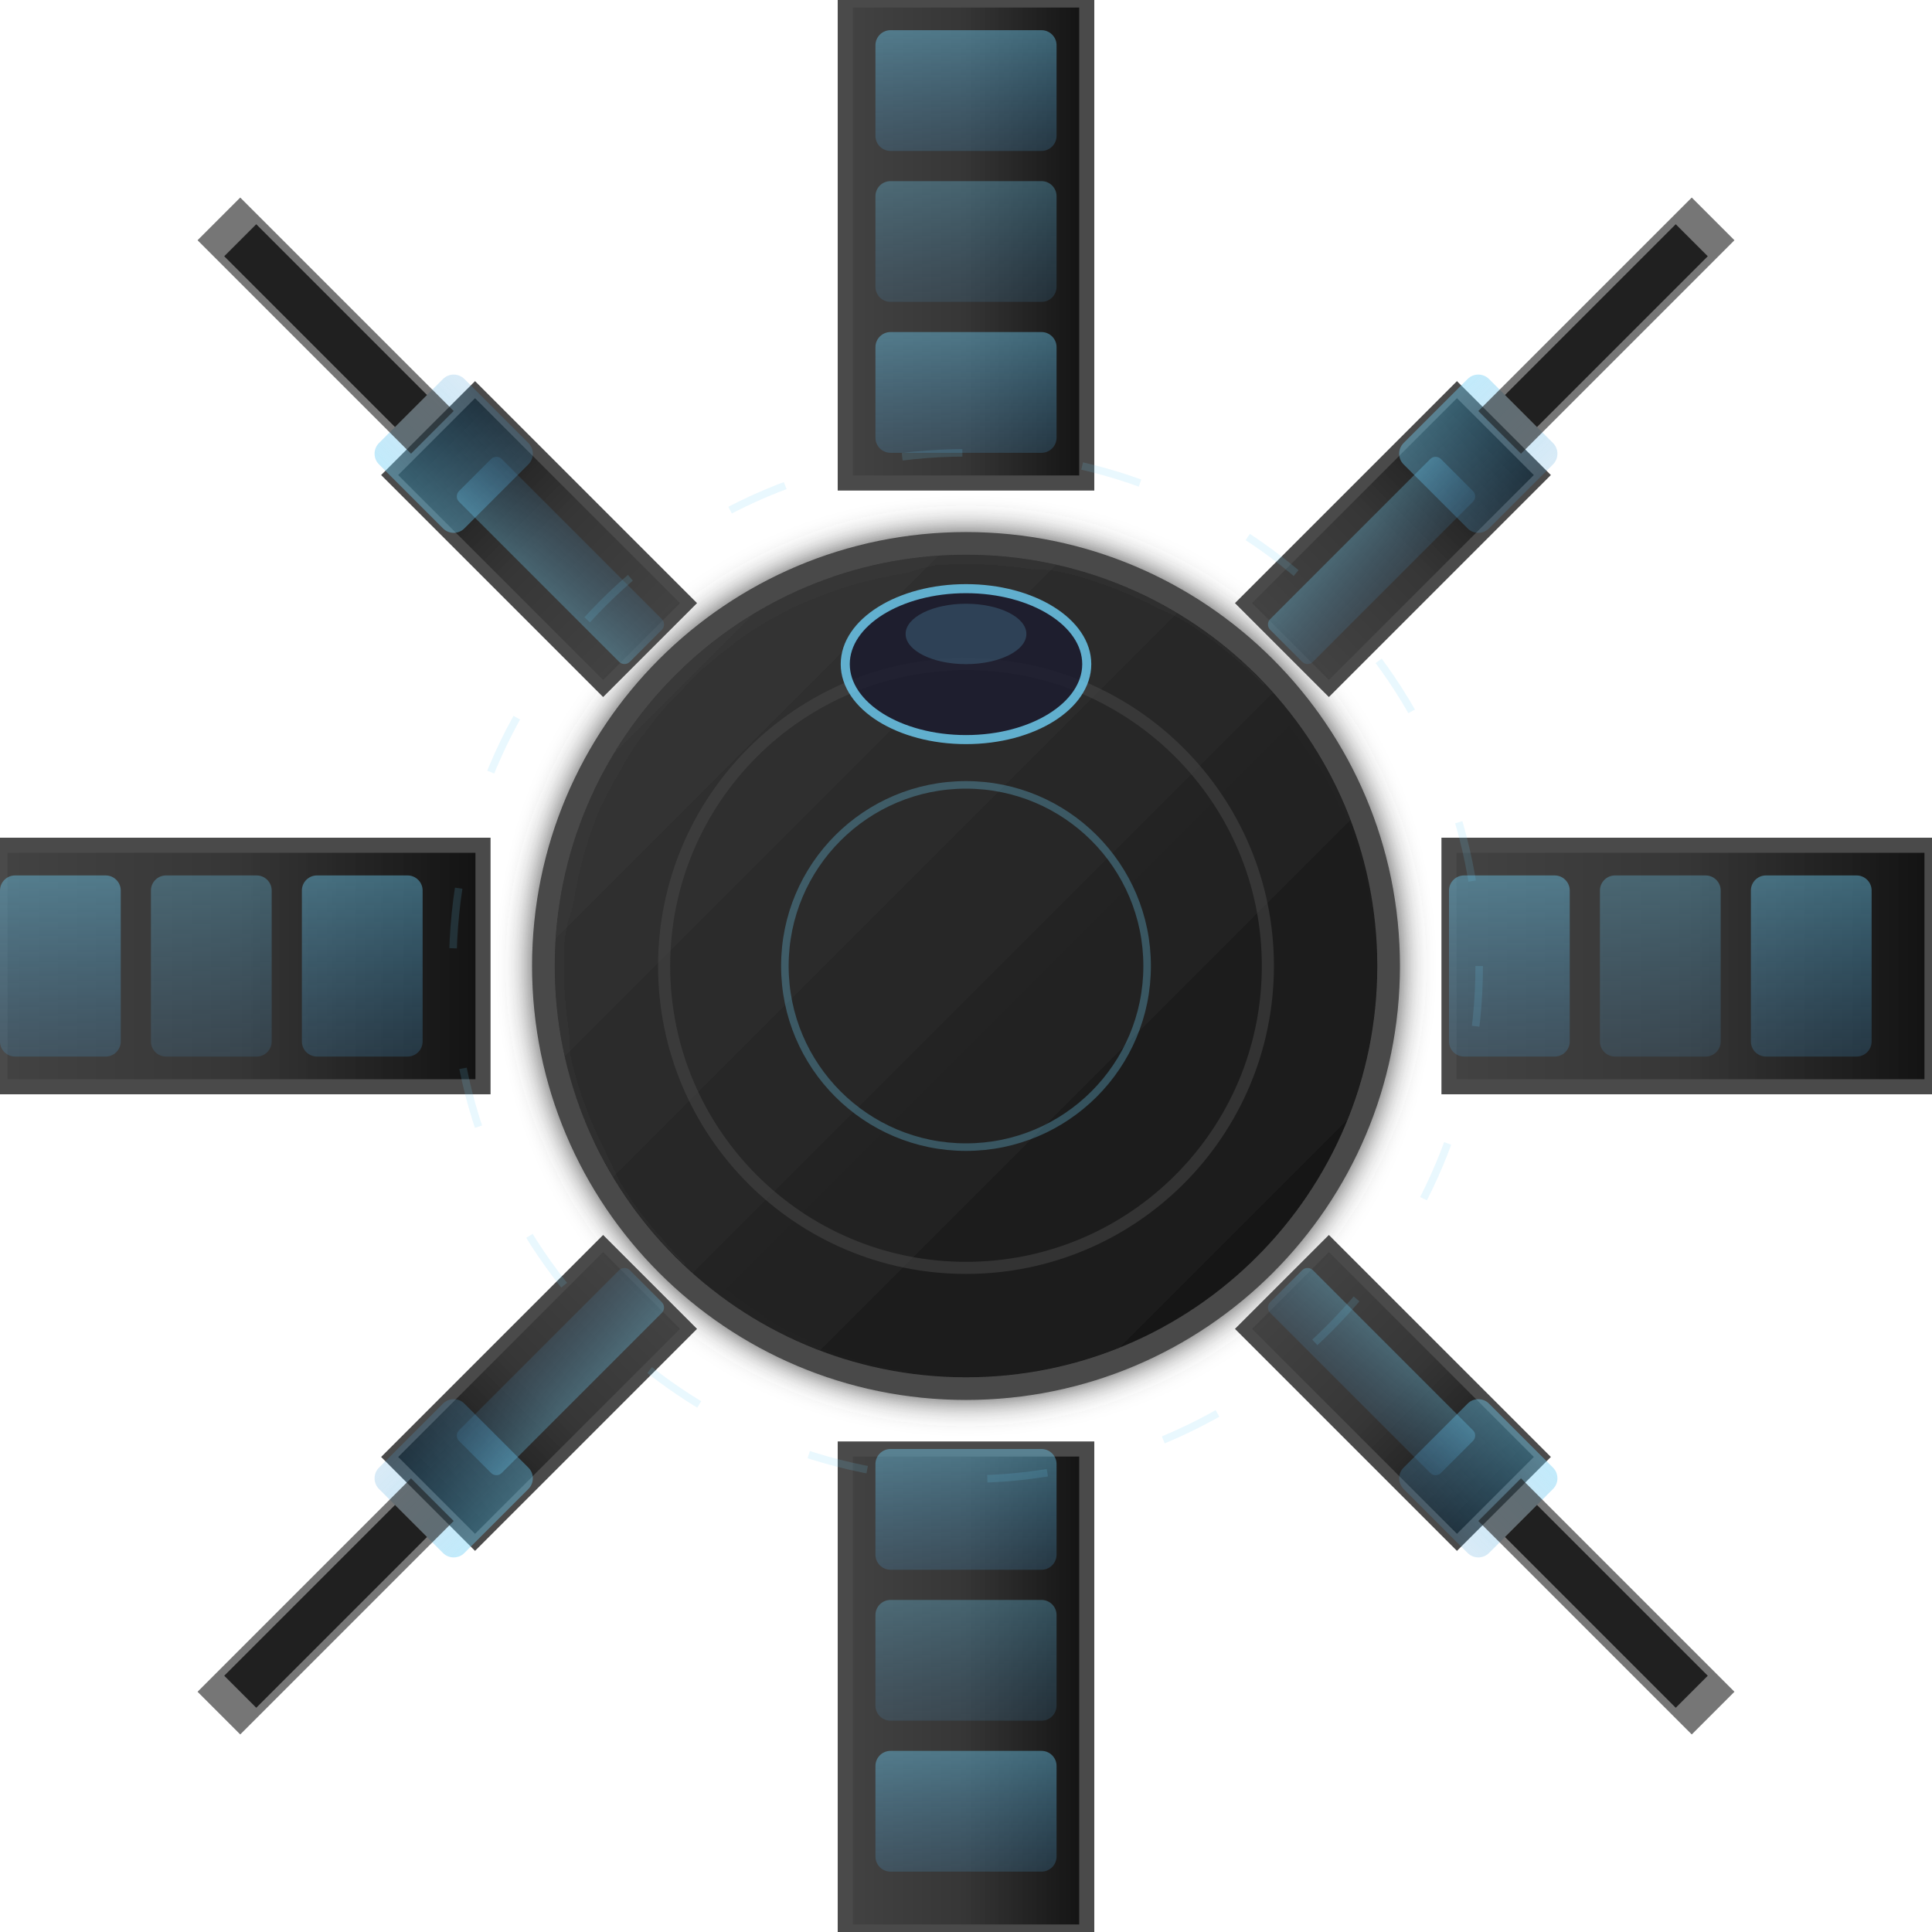
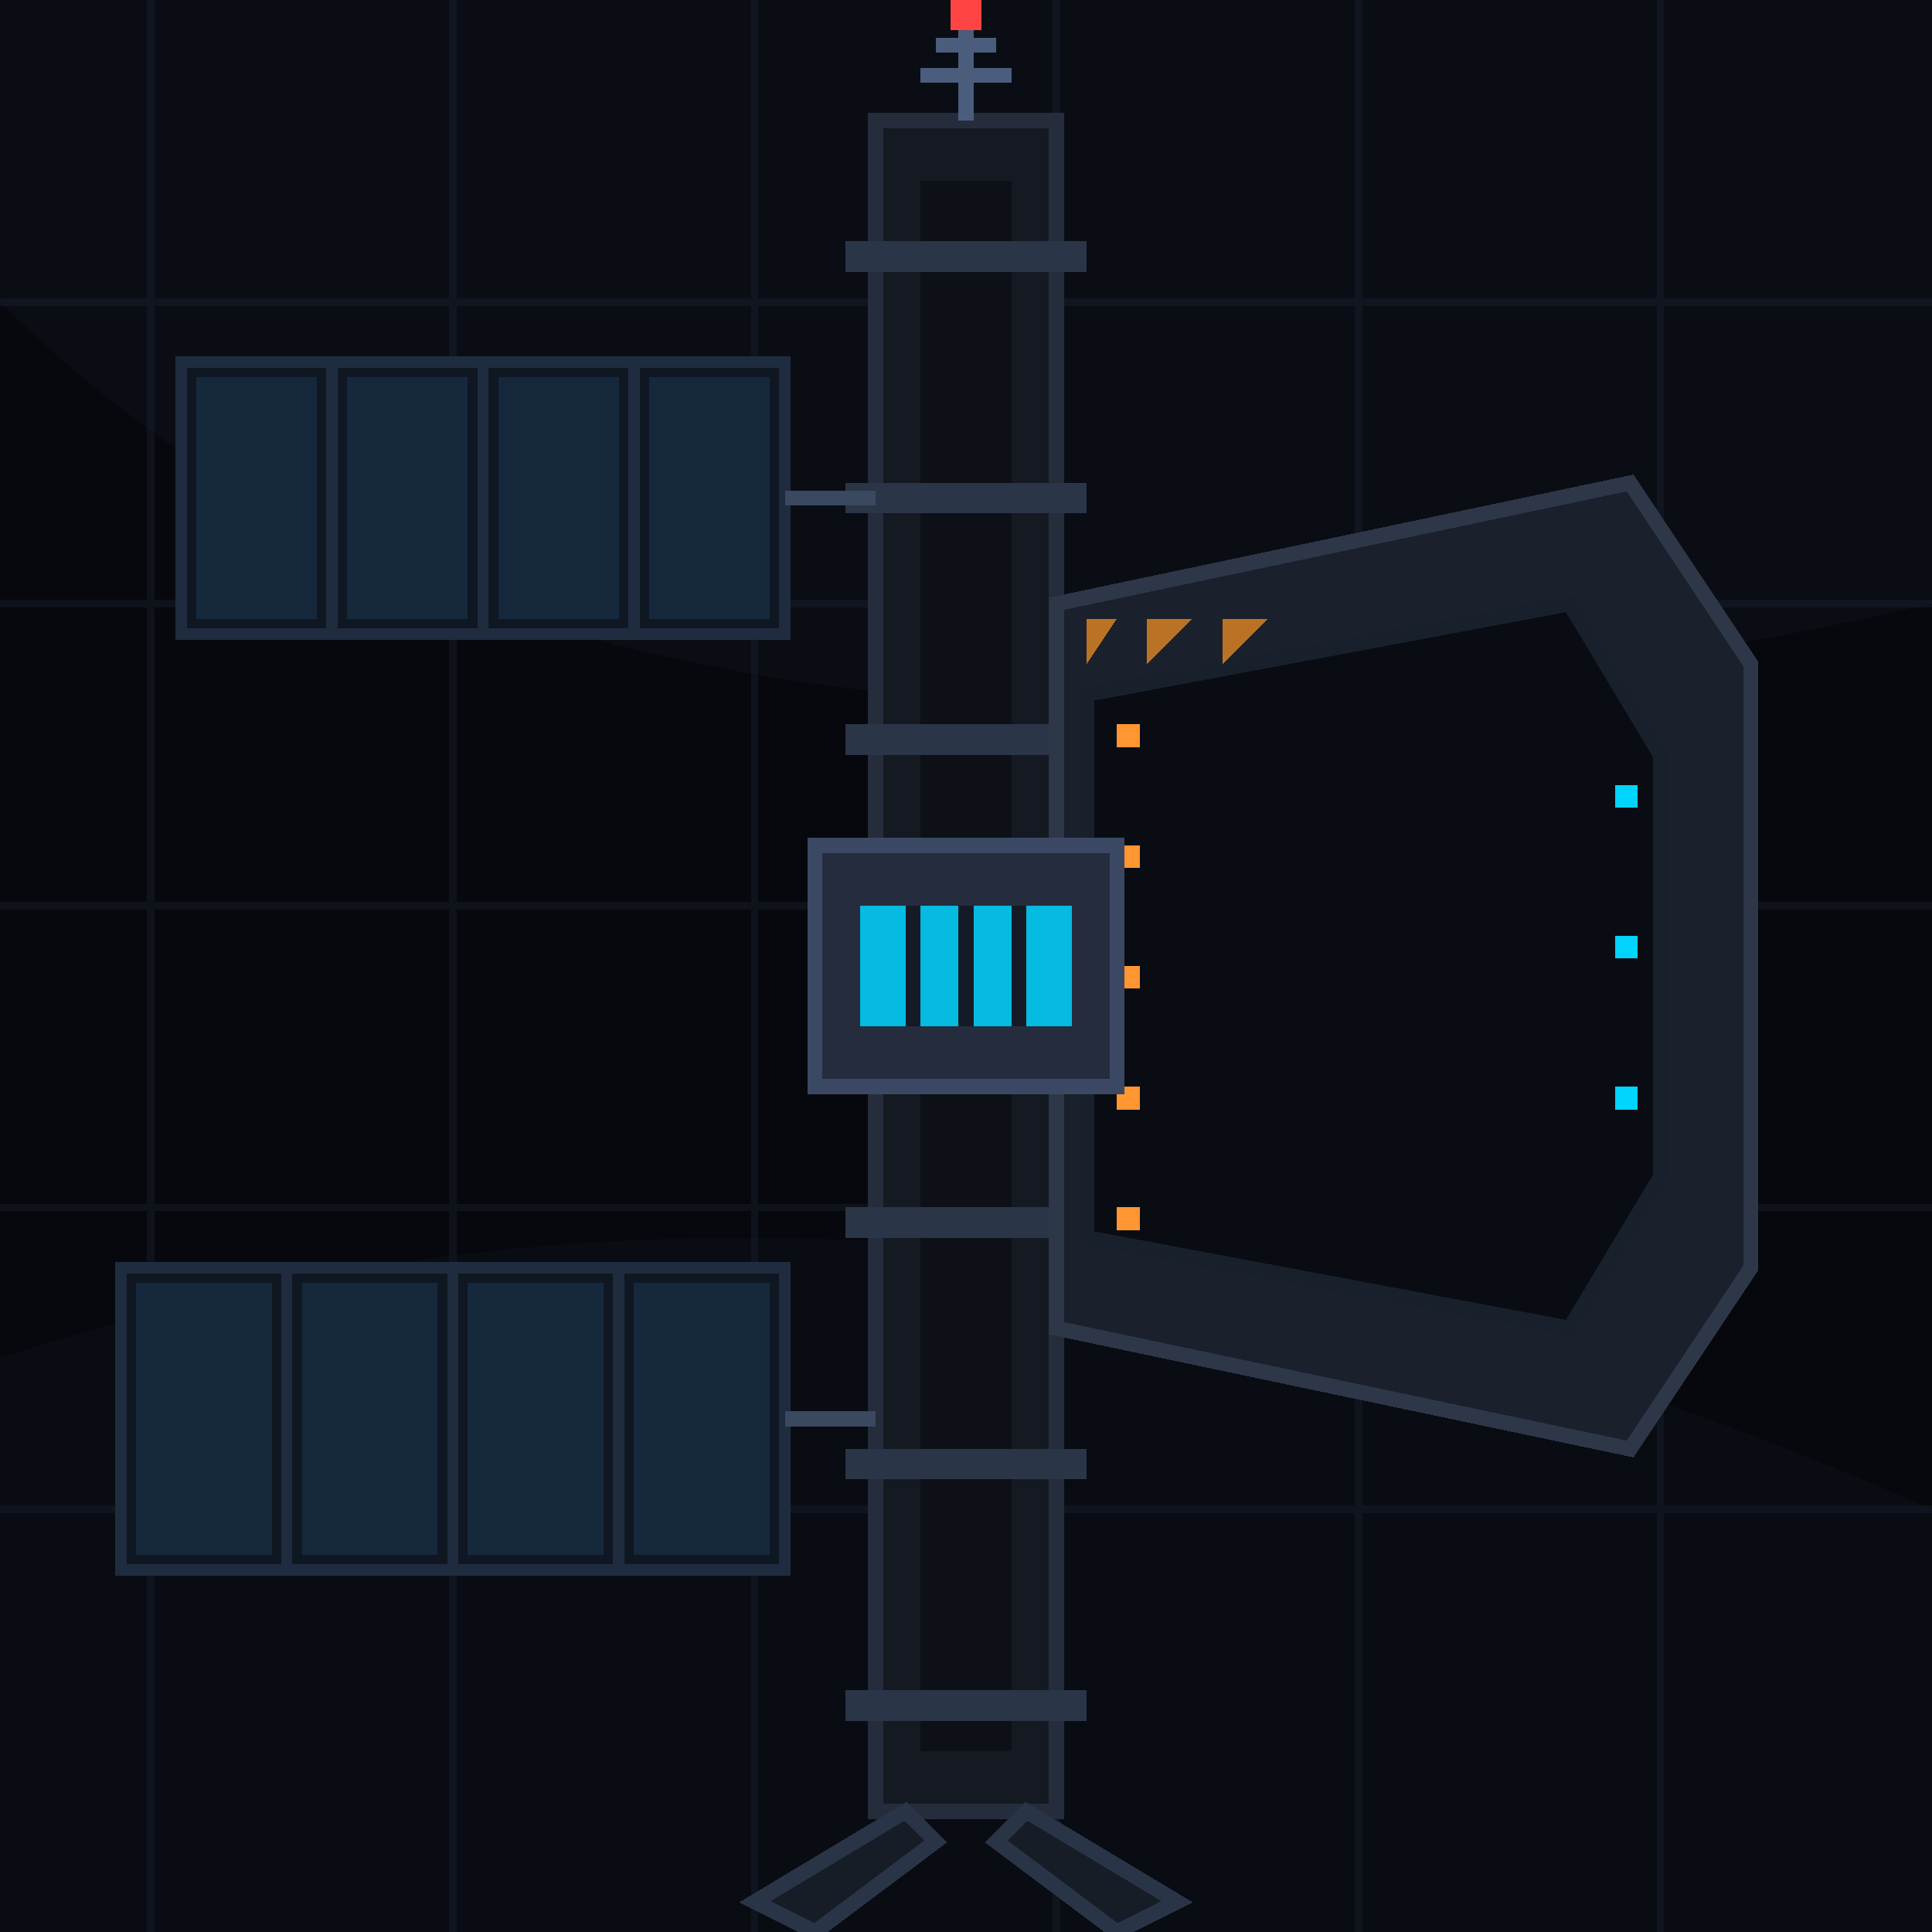
- <svg xmlns="http://www.w3.org/2000/svg" viewBox="0 0 128 128" width="128" height="128">
+ <svg xmlns="http://www.w3.org/2000/svg" viewBox="0 0 256 256" width="256" height="256" shape-rendering="crispEdges">
  <defs>
-     <linearGradient id="stationCore" x1="0%" y1="0%" x2="100%" y2="100%">
-       <stop offset="0%" style="stop-color:#3a3a3a;stop-opacity:0.95" />
-       <stop offset="50%" style="stop-color:#252525;stop-opacity:0.95" />
-       <stop offset="100%" style="stop-color:#121212;stop-opacity:1" />
-     </linearGradient>
-     <linearGradient id="stationArm" x1="0%" y1="0%" x2="100%" y2="0%">
-       <stop offset="0%" style="stop-color:#2d2d2d;stop-opacity:0.9" />
-       <stop offset="50%" style="stop-color:#1f1f1f;stop-opacity:0.9" />
-       <stop offset="100%" style="stop-color:#121212;stop-opacity:1" />
-     </linearGradient>
-     <linearGradient id="dockingPort" x1="0%" y1="0%" x2="0%" y2="100%">
-       <stop offset="0%" style="stop-color:#6ecff6;stop-opacity:0.6" />
-       <stop offset="100%" style="stop-color:#4a9fd8;stop-opacity:0.3" />
-     </linearGradient>
-     <filter id="stationGlow" x="-30%" y="-30%" width="160%" height="160%">
-       <feGaussianBlur stdDeviation="1" result="coloredBlur" />
-       <feMerge>
-         <feMergeNode in="coloredBlur" />
-         <feMergeNode in="SourceGraphic" />
-       </feMerge>
+     <filter id="noise" x="0" y="0" width="100%" height="100%">
+       <feTurbulence type="fractalNoise" baseFrequency="0.8" numOctaves="3" result="noise" />
+       <feColorMatrix type="matrix" values="1 0 0 0 0  0 1 0 0 0  0 0 1 0 0  0 0 0 0.08 0" />
+       <feComposite in2="SourceGraphic" in="gl" operator="in" />
    </filter>
  </defs>
-   <circle cx="64" cy="64" r="28" fill="url(#stationCore)" stroke="#4a4a4a" stroke-width="1.5" filter="url(#stationGlow)" />
-   <circle cx="64" cy="64" r="20" fill="none" stroke="#4a4a4a" stroke-width="0.8" opacity="0.5" />
-   <circle cx="64" cy="64" r="12" fill="none" stroke="#6ecff6" stroke-width="0.5" opacity="0.3" />
-   <ellipse cx="64" cy="44" rx="8" ry="5" fill="#1a1a2e" stroke="#6ecff6" stroke-width="0.6" opacity="0.8" />
-   <ellipse cx="64" cy="42" rx="4" ry="2" fill="#6ecff6" opacity="0.2" />
-   <rect x="56" y="0" width="16" height="32" fill="url(#stationArm)" stroke="#4a4a4a" stroke-width="1" />
-   <rect x="58" y="2" width="12" height="8" rx="1" fill="url(#dockingPort)" opacity="0.7" />
-   <rect x="58" y="12" width="12" height="8" rx="1" fill="url(#dockingPort)" opacity="0.5" />
-   <rect x="58" y="22" width="12" height="8" rx="1" fill="url(#dockingPort)" opacity="0.7" />
-   <rect x="56" y="96" width="16" height="32" fill="url(#stationArm)" stroke="#4a4a4a" stroke-width="1" />
-   <rect x="58" y="96" width="12" height="8" rx="1" fill="url(#dockingPort)" opacity="0.7" />
-   <rect x="58" y="106" width="12" height="8" rx="1" fill="url(#dockingPort)" opacity="0.5" />
-   <rect x="58" y="116" width="12" height="8" rx="1" fill="url(#dockingPort)" opacity="0.7" />
-   <rect x="96" y="56" width="32" height="16" fill="url(#stationArm)" stroke="#4a4a4a" stroke-width="1" />
-   <rect x="96" y="58" width="8" height="12" rx="1" fill="url(#dockingPort)" opacity="0.7" />
-   <rect x="106" y="58" width="8" height="12" rx="1" fill="url(#dockingPort)" opacity="0.5" />
-   <rect x="116" y="58" width="8" height="12" rx="1" fill="url(#dockingPort)" opacity="0.7" />
-   <rect x="0" y="56" width="32" height="16" fill="url(#stationArm)" stroke="#4a4a4a" stroke-width="1" />
-   <rect x="0" y="58" width="8" height="12" rx="1" fill="url(#dockingPort)" opacity="0.7" />
-   <rect x="10" y="58" width="8" height="12" rx="1" fill="url(#dockingPort)" opacity="0.5" />
-   <rect x="20" y="58" width="8" height="12" rx="1" fill="url(#dockingPort)" opacity="0.7" />
-   <g transform="translate(64,64) rotate(-45)">
-     <rect x="30" y="-4" width="20" height="8" fill="url(#stationArm)" stroke="#4a4a4a" stroke-width="0.8" />
-     <rect x="30" y="-2" width="16" height="4" rx="0.5" fill="url(#dockingPort)" opacity="0.5" />
-     <rect x="44" y="-4" width="8" height="8" rx="1" fill="url(#dockingPort)" opacity="0.7" />
+   <rect width="256" height="256" fill="#07080d" />
+   <path d="M0 40 Q80 120 256 80 L256 0 L0 0 Z" fill="#0d111a" opacity="0.6" />
+   <path d="M0 180 Q120 140 256 200 L256 256 L0 256 Z" fill="#0c1017" opacity="0.5" />
+   <g stroke="#1a2130" stroke-width="1" opacity="0.4">
+     <line x1="20" y1="0" x2="20" y2="256" />
+     <line x1="60" y1="0" x2="60" y2="256" />
+     <line x1="100" y1="0" x2="100" y2="256" />
+     <line x1="140" y1="0" x2="140" y2="256" />
+     <line x1="180" y1="0" x2="180" y2="256" />
+     <line x1="220" y1="0" x2="220" y2="256" />
+     <line x1="0" y1="40" x2="256" y2="40" />
+     <line x1="0" y1="80" x2="256" y2="80" />
+     <line x1="0" y1="120" x2="256" y2="120" />
+     <line x1="0" y1="160" x2="256" y2="160" />
+     <line x1="0" y1="200" x2="256" y2="200" />
  </g>
-   <g transform="translate(64,64) rotate(45)">
-     <rect x="30" y="-4" width="20" height="8" fill="url(#stationArm)" stroke="#4a4a4a" stroke-width="0.8" />
-     <rect x="30" y="-2" width="16" height="4" rx="0.5" fill="url(#dockingPort)" opacity="0.5" />
-     <rect x="44" y="-4" width="8" height="8" rx="1" fill="url(#dockingPort)" opacity="0.7" />
+   <rect x="116" y="16" width="24" height="224" fill="#151922" stroke="#252d3d" stroke-width="2" />
+   <rect x="122" y="24" width="12" height="208" fill="#0d1117" />
+   <g fill="#2b3548">
+     <rect x="112" y="32" width="32" height="4" />
+     <rect x="112" y="64" width="32" height="4" />
+     <rect x="112" y="96" width="32" height="4" />
+     <rect x="112" y="128" width="32" height="4" />
+     <rect x="112" y="160" width="32" height="4" />
+     <rect x="112" y="192" width="32" height="4" />
+     <rect x="112" y="224" width="32" height="4" />
  </g>
-   <g transform="translate(64,64) rotate(-135)">
-     <rect x="30" y="-4" width="20" height="8" fill="url(#stationArm)" stroke="#4a4a4a" stroke-width="0.8" />
-     <rect x="30" y="-2" width="16" height="4" rx="0.5" fill="url(#dockingPort)" opacity="0.5" />
-     <rect x="44" y="-4" width="8" height="8" rx="1" fill="url(#dockingPort)" opacity="0.7" />
+   <g fill="#0f1722" stroke="#1f2c3f" stroke-width="1.5">
+     <rect x="24" y="48" width="80" height="36" />
+     <line x1="44" y1="48" x2="44" y2="84" stroke="#1f2c3f" />
+     <line x1="64" y1="48" x2="64" y2="84" stroke="#1f2c3f" />
+     <line x1="84" y1="48" x2="84" y2="84" stroke="#1f2c3f" />
+     <rect x="16" y="168" width="88" height="40" />
+     <line x1="38" y1="168" x2="38" y2="208" stroke="#1f2c3f" />
+     <line x1="60" y1="168" x2="60" y2="208" stroke="#1f2c3f" />
+     <line x1="82" y1="168" x2="82" y2="208" stroke="#1f2c3f" />
  </g>
-   <g transform="translate(64,64) rotate(135)">
-     <rect x="30" y="-4" width="20" height="8" fill="url(#stationArm)" stroke="#4a4a4a" stroke-width="0.8" />
-     <rect x="30" y="-2" width="16" height="4" rx="0.5" fill="url(#dockingPort)" opacity="0.5" />
-     <rect x="44" y="-4" width="8" height="8" rx="1" fill="url(#dockingPort)" opacity="0.7" />
+   <g fill="#1a334d" opacity="0.6">
+     <rect x="26" y="50" width="16" height="32" />
+     <rect x="46" y="50" width="16" height="32" />
+     <rect x="66" y="50" width="16" height="32" />
+     <rect x="86" y="50" width="16" height="32" />
+     <rect x="18" y="170" width="18" height="36" />
+     <rect x="40" y="170" width="18" height="36" />
+     <rect x="62" y="170" width="18" height="36" />
+     <rect x="84" y="170" width="18" height="36" />
  </g>
-   <g transform="translate(64,64)">
-     <g transform="rotate(-45)">
-       <rect x="50" y="-2" width="20" height="4" fill="#1a1a1a" opacity="0.6" />
-       <rect x="52" y="-1.5" width="16" height="3" fill="#0a0a0a" opacity="0.8" />
-     </g>
-     <g transform="rotate(45)">
-       <rect x="50" y="-2" width="20" height="4" fill="#1a1a1a" opacity="0.6" />
-       <rect x="52" y="-1.5" width="16" height="3" fill="#0a0a0a" opacity="0.8" />
-     </g>
-     <g transform="rotate(-135)">
-       <rect x="50" y="-2" width="20" height="4" fill="#1a1a1a" opacity="0.6" />
-       <rect x="52" y="-1.5" width="16" height="3" fill="#0a0a0a" opacity="0.8" />
-     </g>
-     <g transform="rotate(135)">
-       <rect x="50" y="-2" width="20" height="4" fill="#1a1a1a" opacity="0.6" />
-       <rect x="52" y="-1.5" width="16" height="3" fill="#0a0a0a" opacity="0.8" />
-     </g>
+   <g stroke="#3a4860" stroke-width="2">
+     <line x1="104" y1="66" x2="116" y2="66" />
+     <line x1="104" y1="188" x2="116" y2="188" />
  </g>
-   <circle cx="64" cy="64" r="34" fill="none" stroke="#6ecff6" stroke-width="0.5" opacity="0.15" stroke-dasharray="4,8" />
+   <g fill="#1a202c" stroke="#2d3748" stroke-width="2">
+     <polygon points="140,80 216,64 232,88 232,168 216,192 140,176" />
+     <polygon points="144,92 208,80 220,100 220,156 208,176 144,164" fill="#090d13" stroke="#18202c" />
+   </g>
+   <g fill="#ff9632">
+     <rect x="148" y="96" width="3" height="3" />
+     <rect x="148" y="112" width="3" height="3" />
+     <rect x="148" y="128" width="3" height="3" />
+     <rect x="148" y="144" width="3" height="3" />
+     <rect x="148" y="160" width="3" height="3" />
+   </g>
+   <g fill="#00d4ff">
+     <rect x="214" y="104" width="3" height="3" />
+     <rect x="214" y="124" width="3" height="3" />
+     <rect x="214" y="144" width="3" height="3" />
+   </g>
+   <rect x="108" y="112" width="40" height="32" fill="#242c3d" stroke="#3b4863" stroke-width="2" />
+   <rect x="114" y="120" width="28" height="16" fill="#00d4ff" opacity="0.85" />
+   <g fill="#151b26">
+     <rect x="120" y="120" width="2" height="16" />
+     <rect x="127" y="120" width="2" height="16" />
+     <rect x="134" y="120" width="2" height="16" />
+   </g>
+   <g stroke="#4b5d7d" stroke-width="2">
+     <line x1="128" y1="16" x2="128" y2="2" />
+     <line x1="124" y1="6" x2="132" y2="6" />
+     <line x1="122" y1="10" x2="134" y2="10" />
+   </g>
+   <rect x="126" y="0" width="4" height="4" fill="#ff4444" />
+   <g fill="#e28822" opacity="0.8">
+     <polygon points="144,82 148,82 144,88" />
+     <polygon points="152,82 158,82 152,88" />
+     <polygon points="162,82 168,82 162,88" />
+   </g>
+   <g fill="#171d27" stroke="#293447" stroke-width="2">
+     <polygon points="120,240 100,252 108,256 124,244" />
+     <polygon points="136,240 156,252 148,256 132,244" />
+   </g>
</svg>
